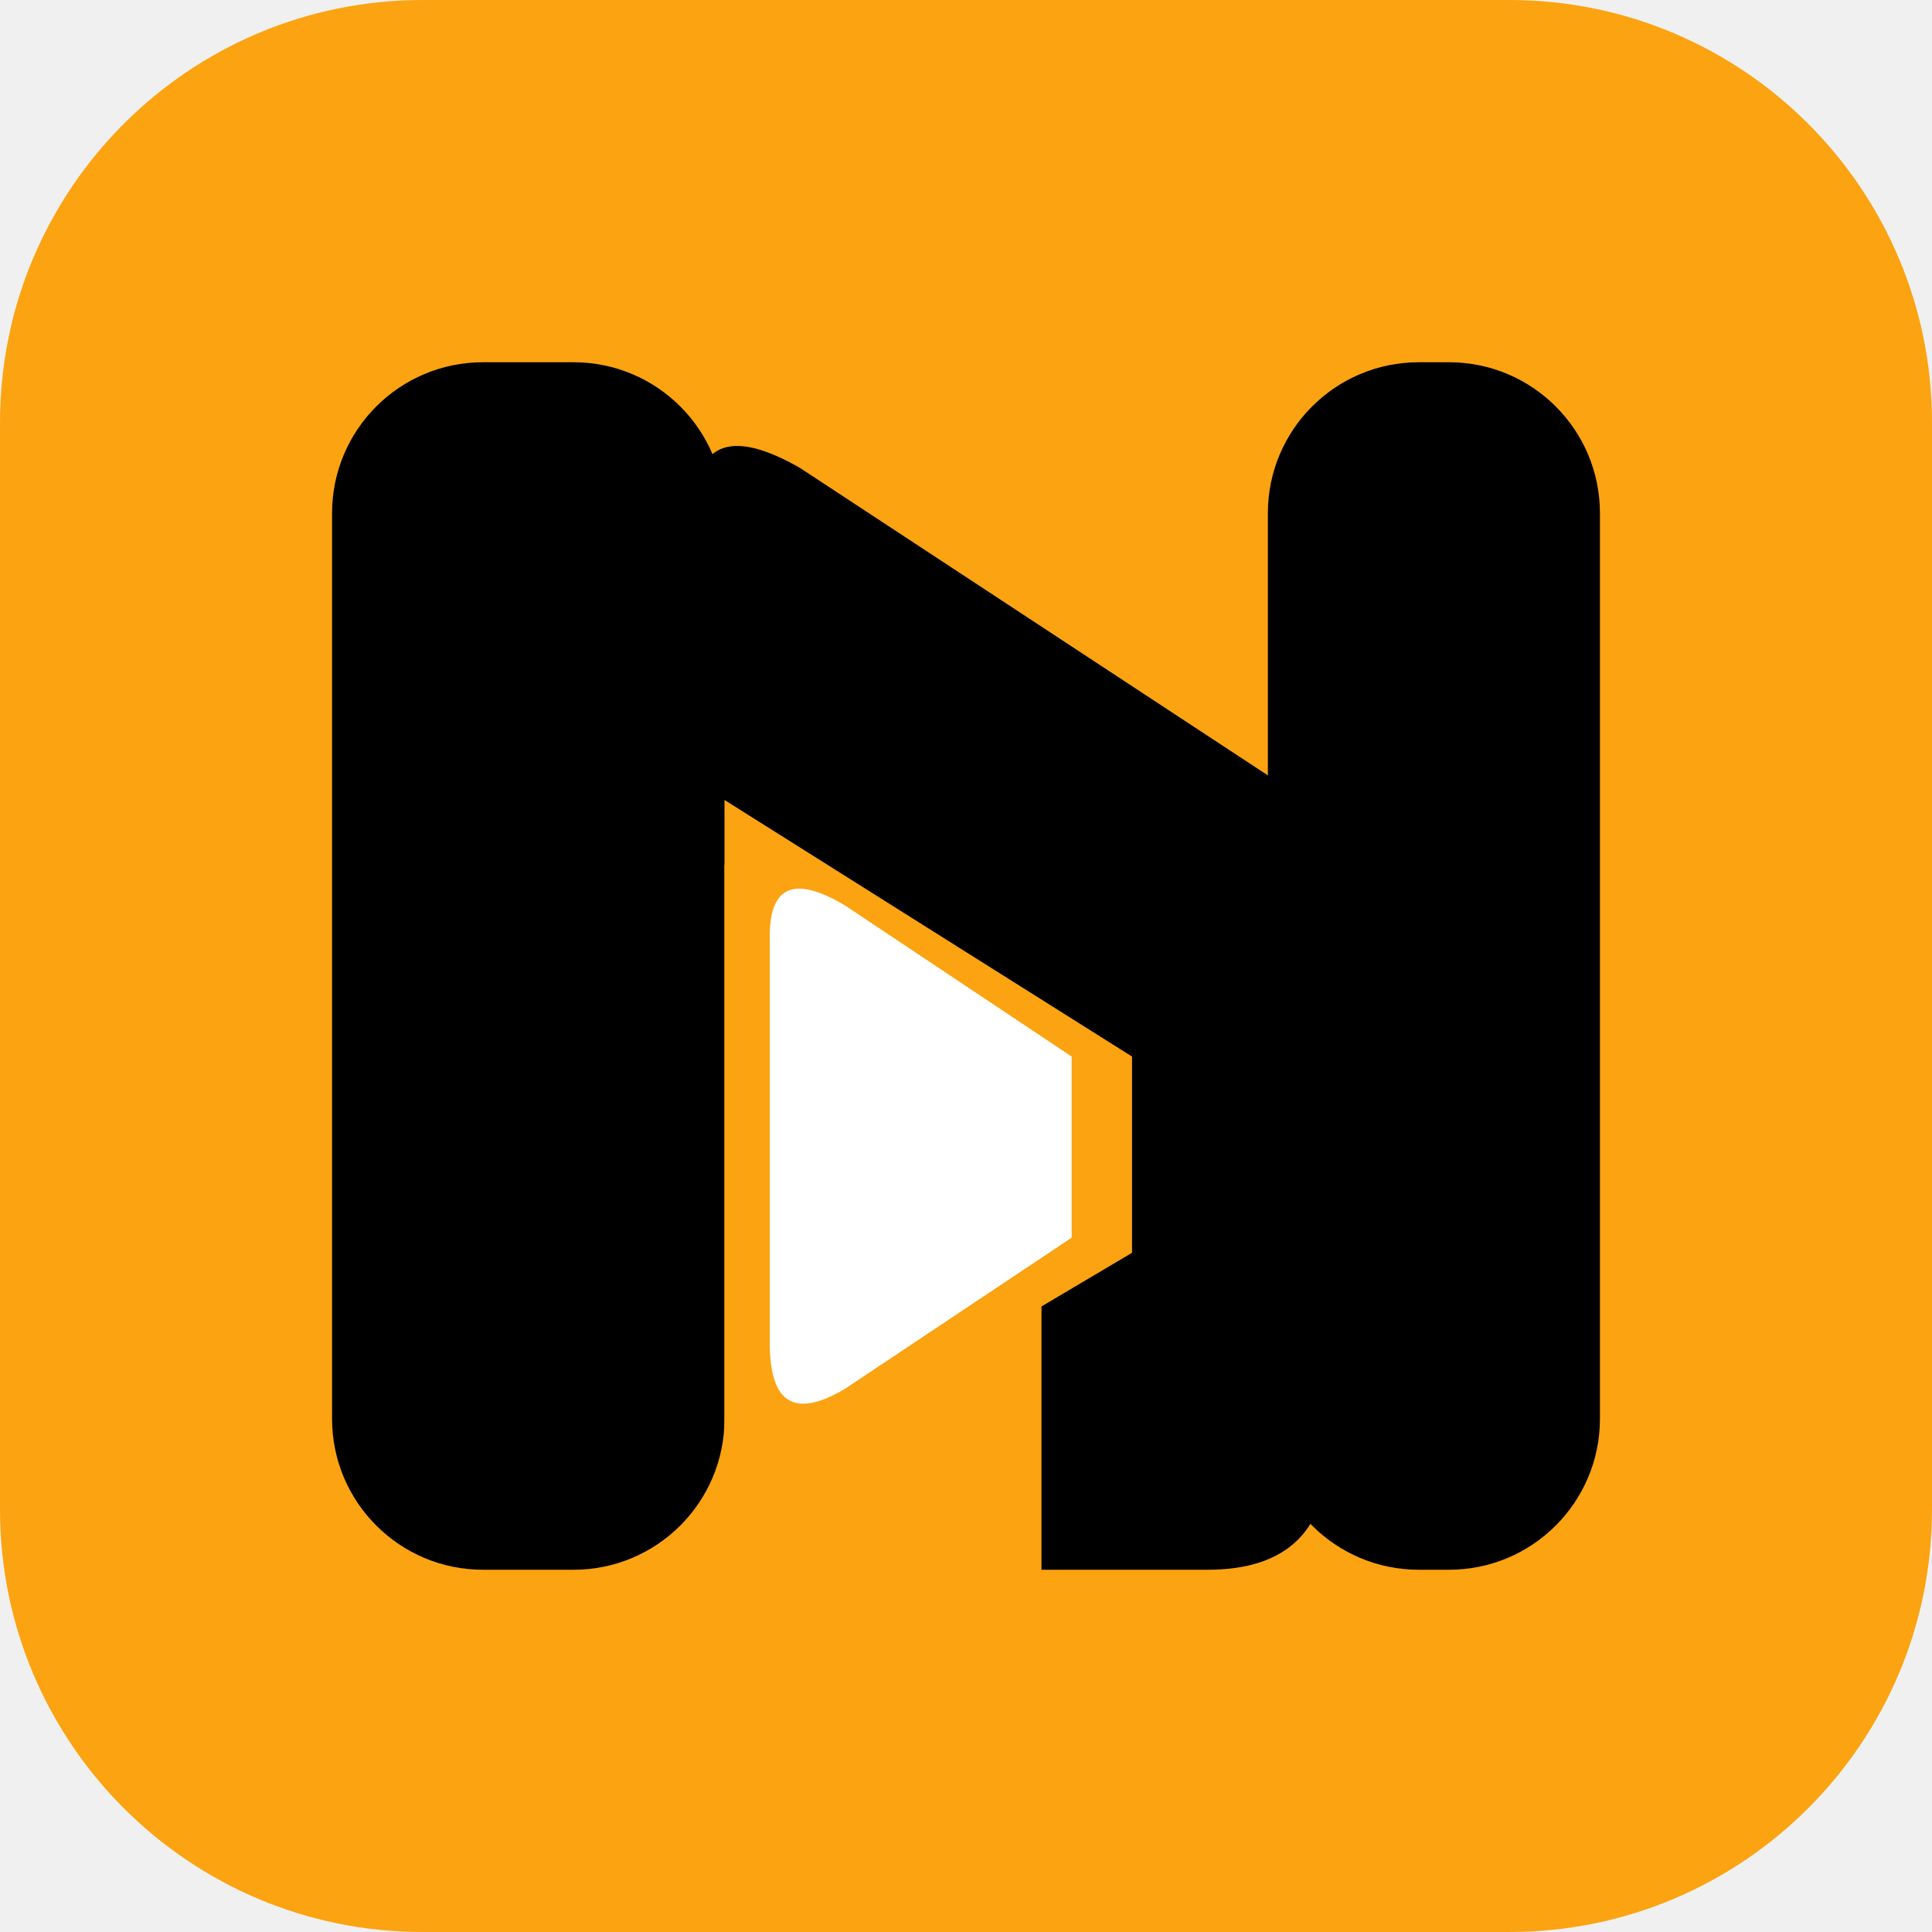
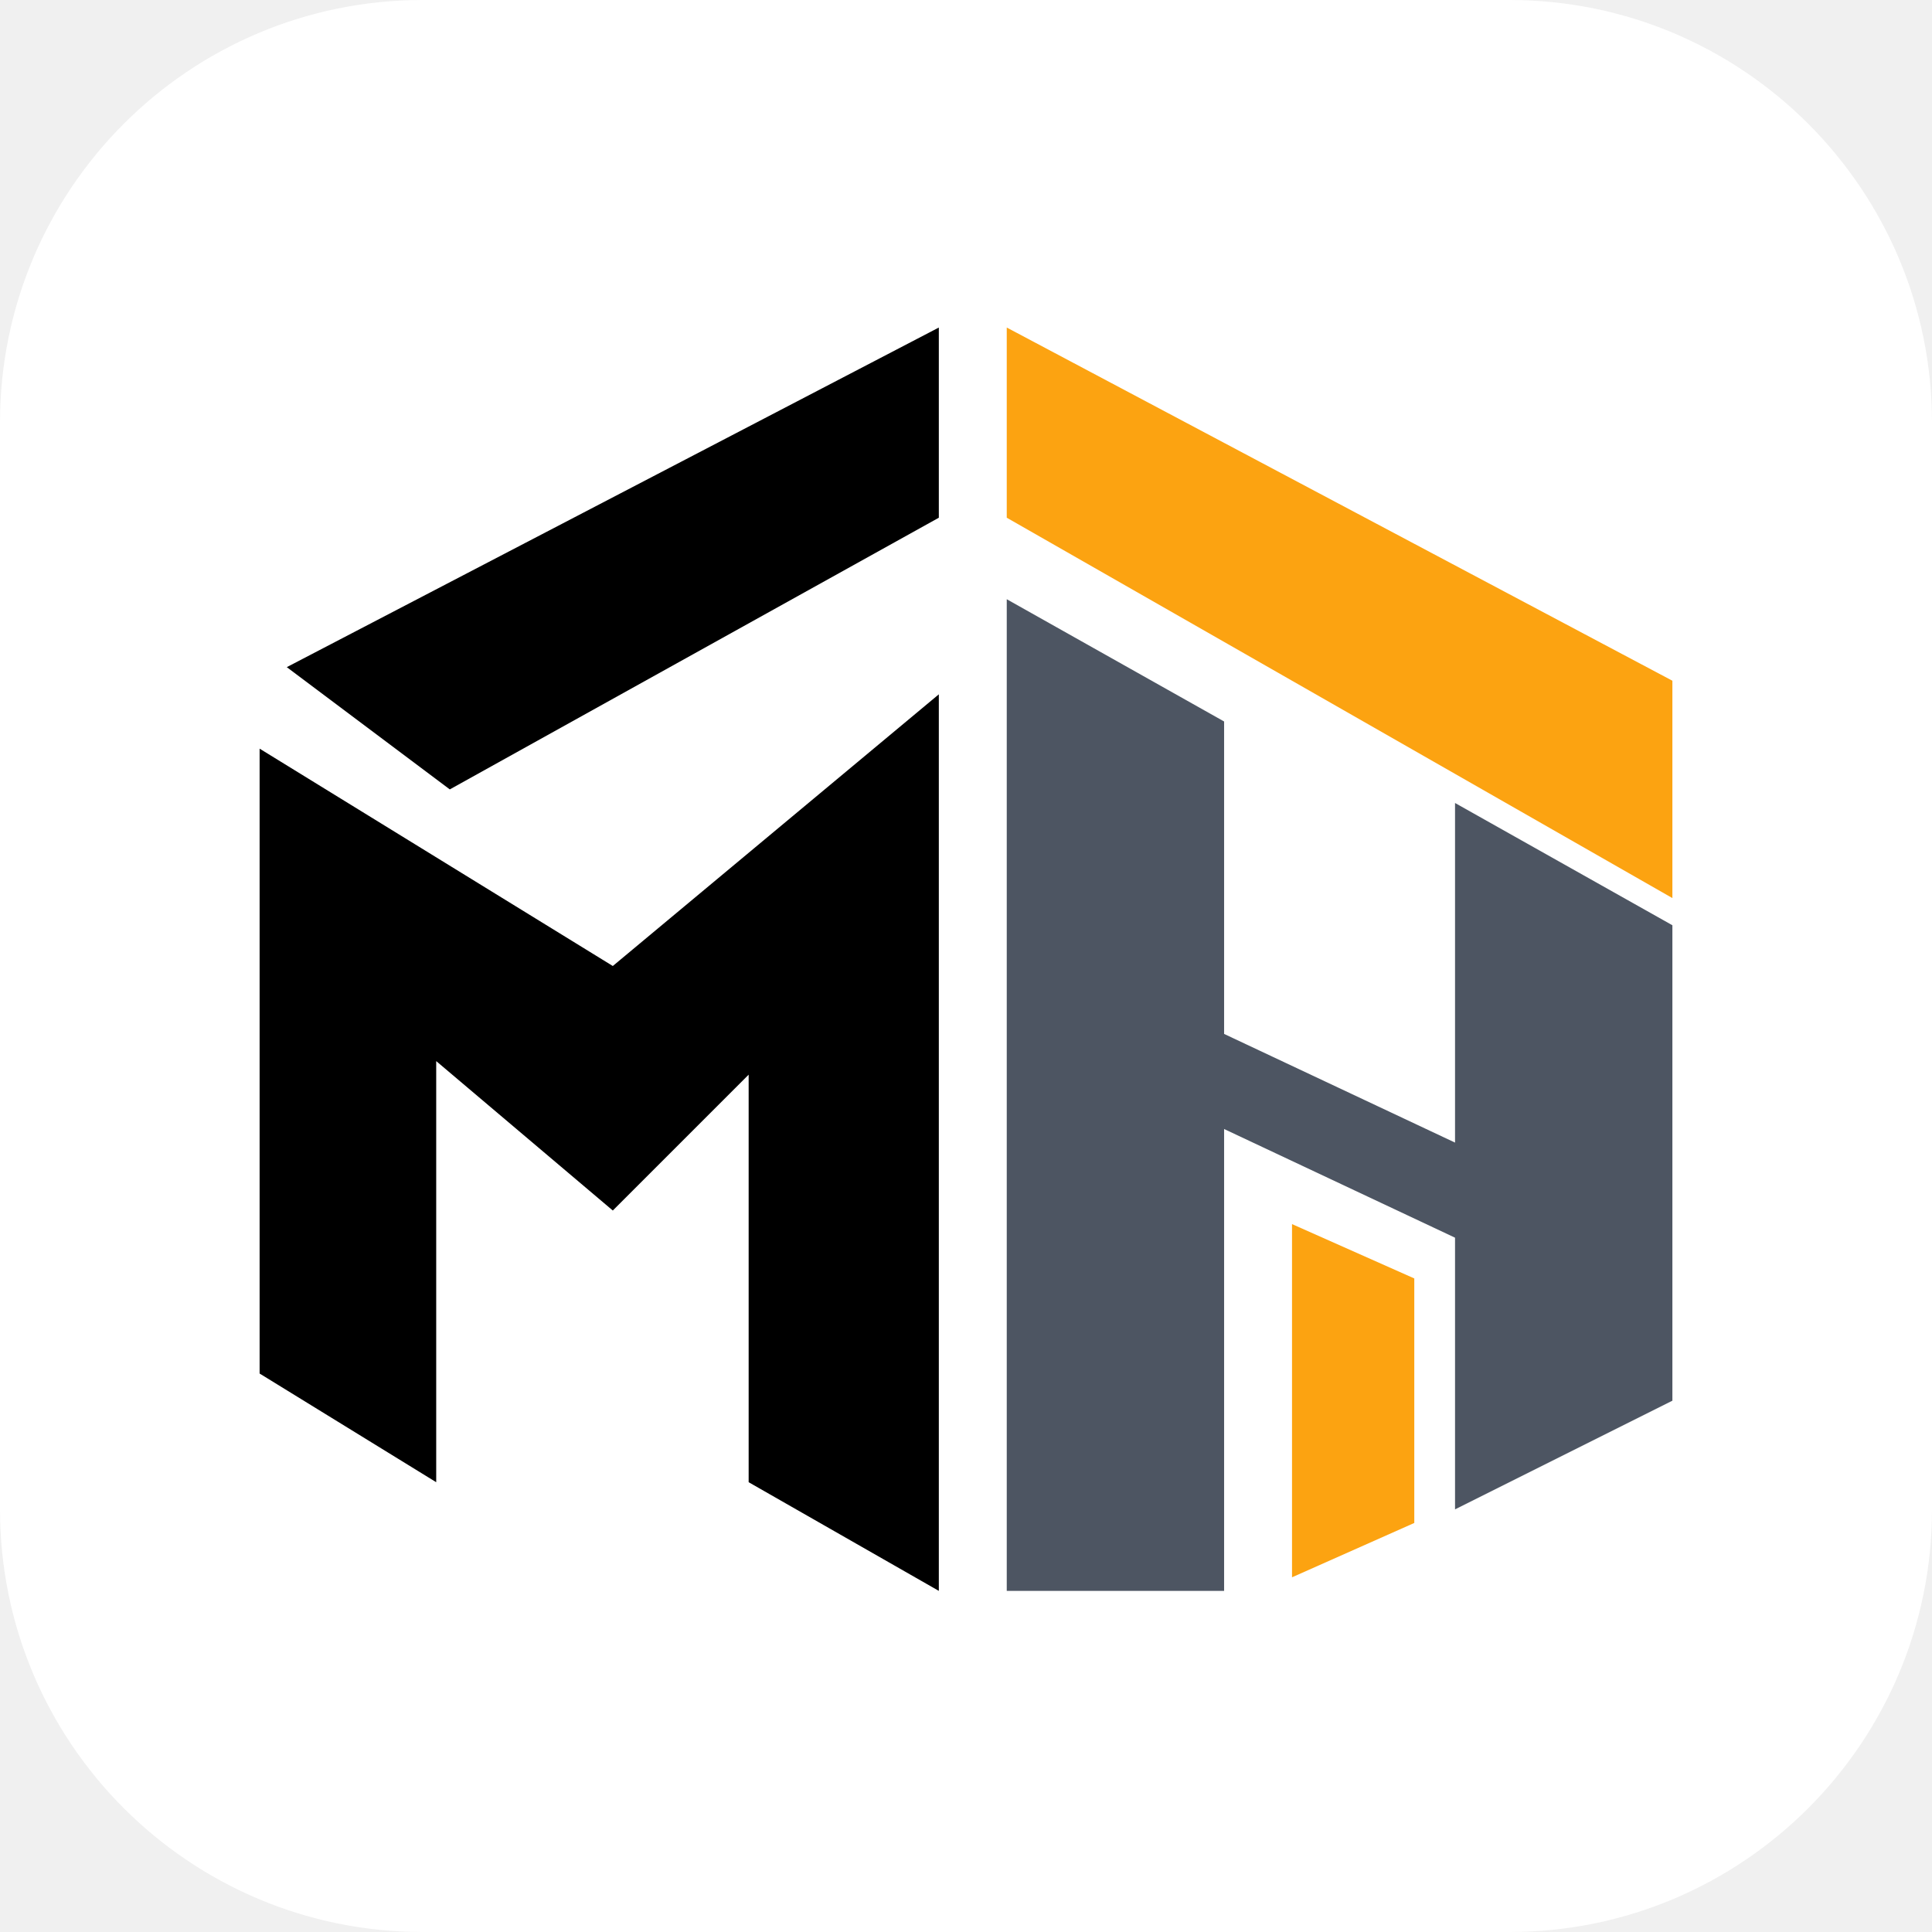
<svg xmlns="http://www.w3.org/2000/svg" viewBox="0 0 512 512" role="img" aria-labelledby="title desc">
-   <rect width="512" height="512" rx="112" fill="#FCA311" />
-   <g transform="translate(56 56) scale(4)">
-     <defs>
-       <mask id="passage-cutout">
-         <rect width="100" height="100" fill="#fff" />
-         <path d="M34 39 61 56v13L34 85Z" fill="#000" />
-       </mask>
-     </defs>
-     <g fill="#000" mask="url(#passage-cutout)">
-       <rect x="8" y="10" width="26" height="80" rx="10" />
-       <rect x="70" y="10" width="22" height="80" rx="10" />
-       <path d="M32 20q0-7 7-3l35 23v42q0 8-8 8H55V57L32 42Z" />
-     </g>
-     <path d="M37 48q0-5 5-2l15 10v12L42 78q-5 3-5-3Z" fill="#fff" />
+   <rect width="512" height="512" rx="112" fill="#FFFFFF" />
+   <g transform="translate(40 76) scale(3.6)">
+     <path d="M10 28 58 3v14L22 37Z" fill="#000000" />
+     <path d="M8 34 34 50l24-20v66l-14-8V58L34 68 21 57v31L8 80Z" fill="#000000" />
+     <path d="m63 3 49 26v16L63 17Z" fill="#FCA311" />
+     <path d="m63 23 16 9v23l17 8V38l16 9v35l-16 8V70l-17-8v34H63Z" fill="#4D5562" />
+     <path d="m84 69 9 4v18l-9 4Z" fill="#FCA311" />
  </g>
</svg>
